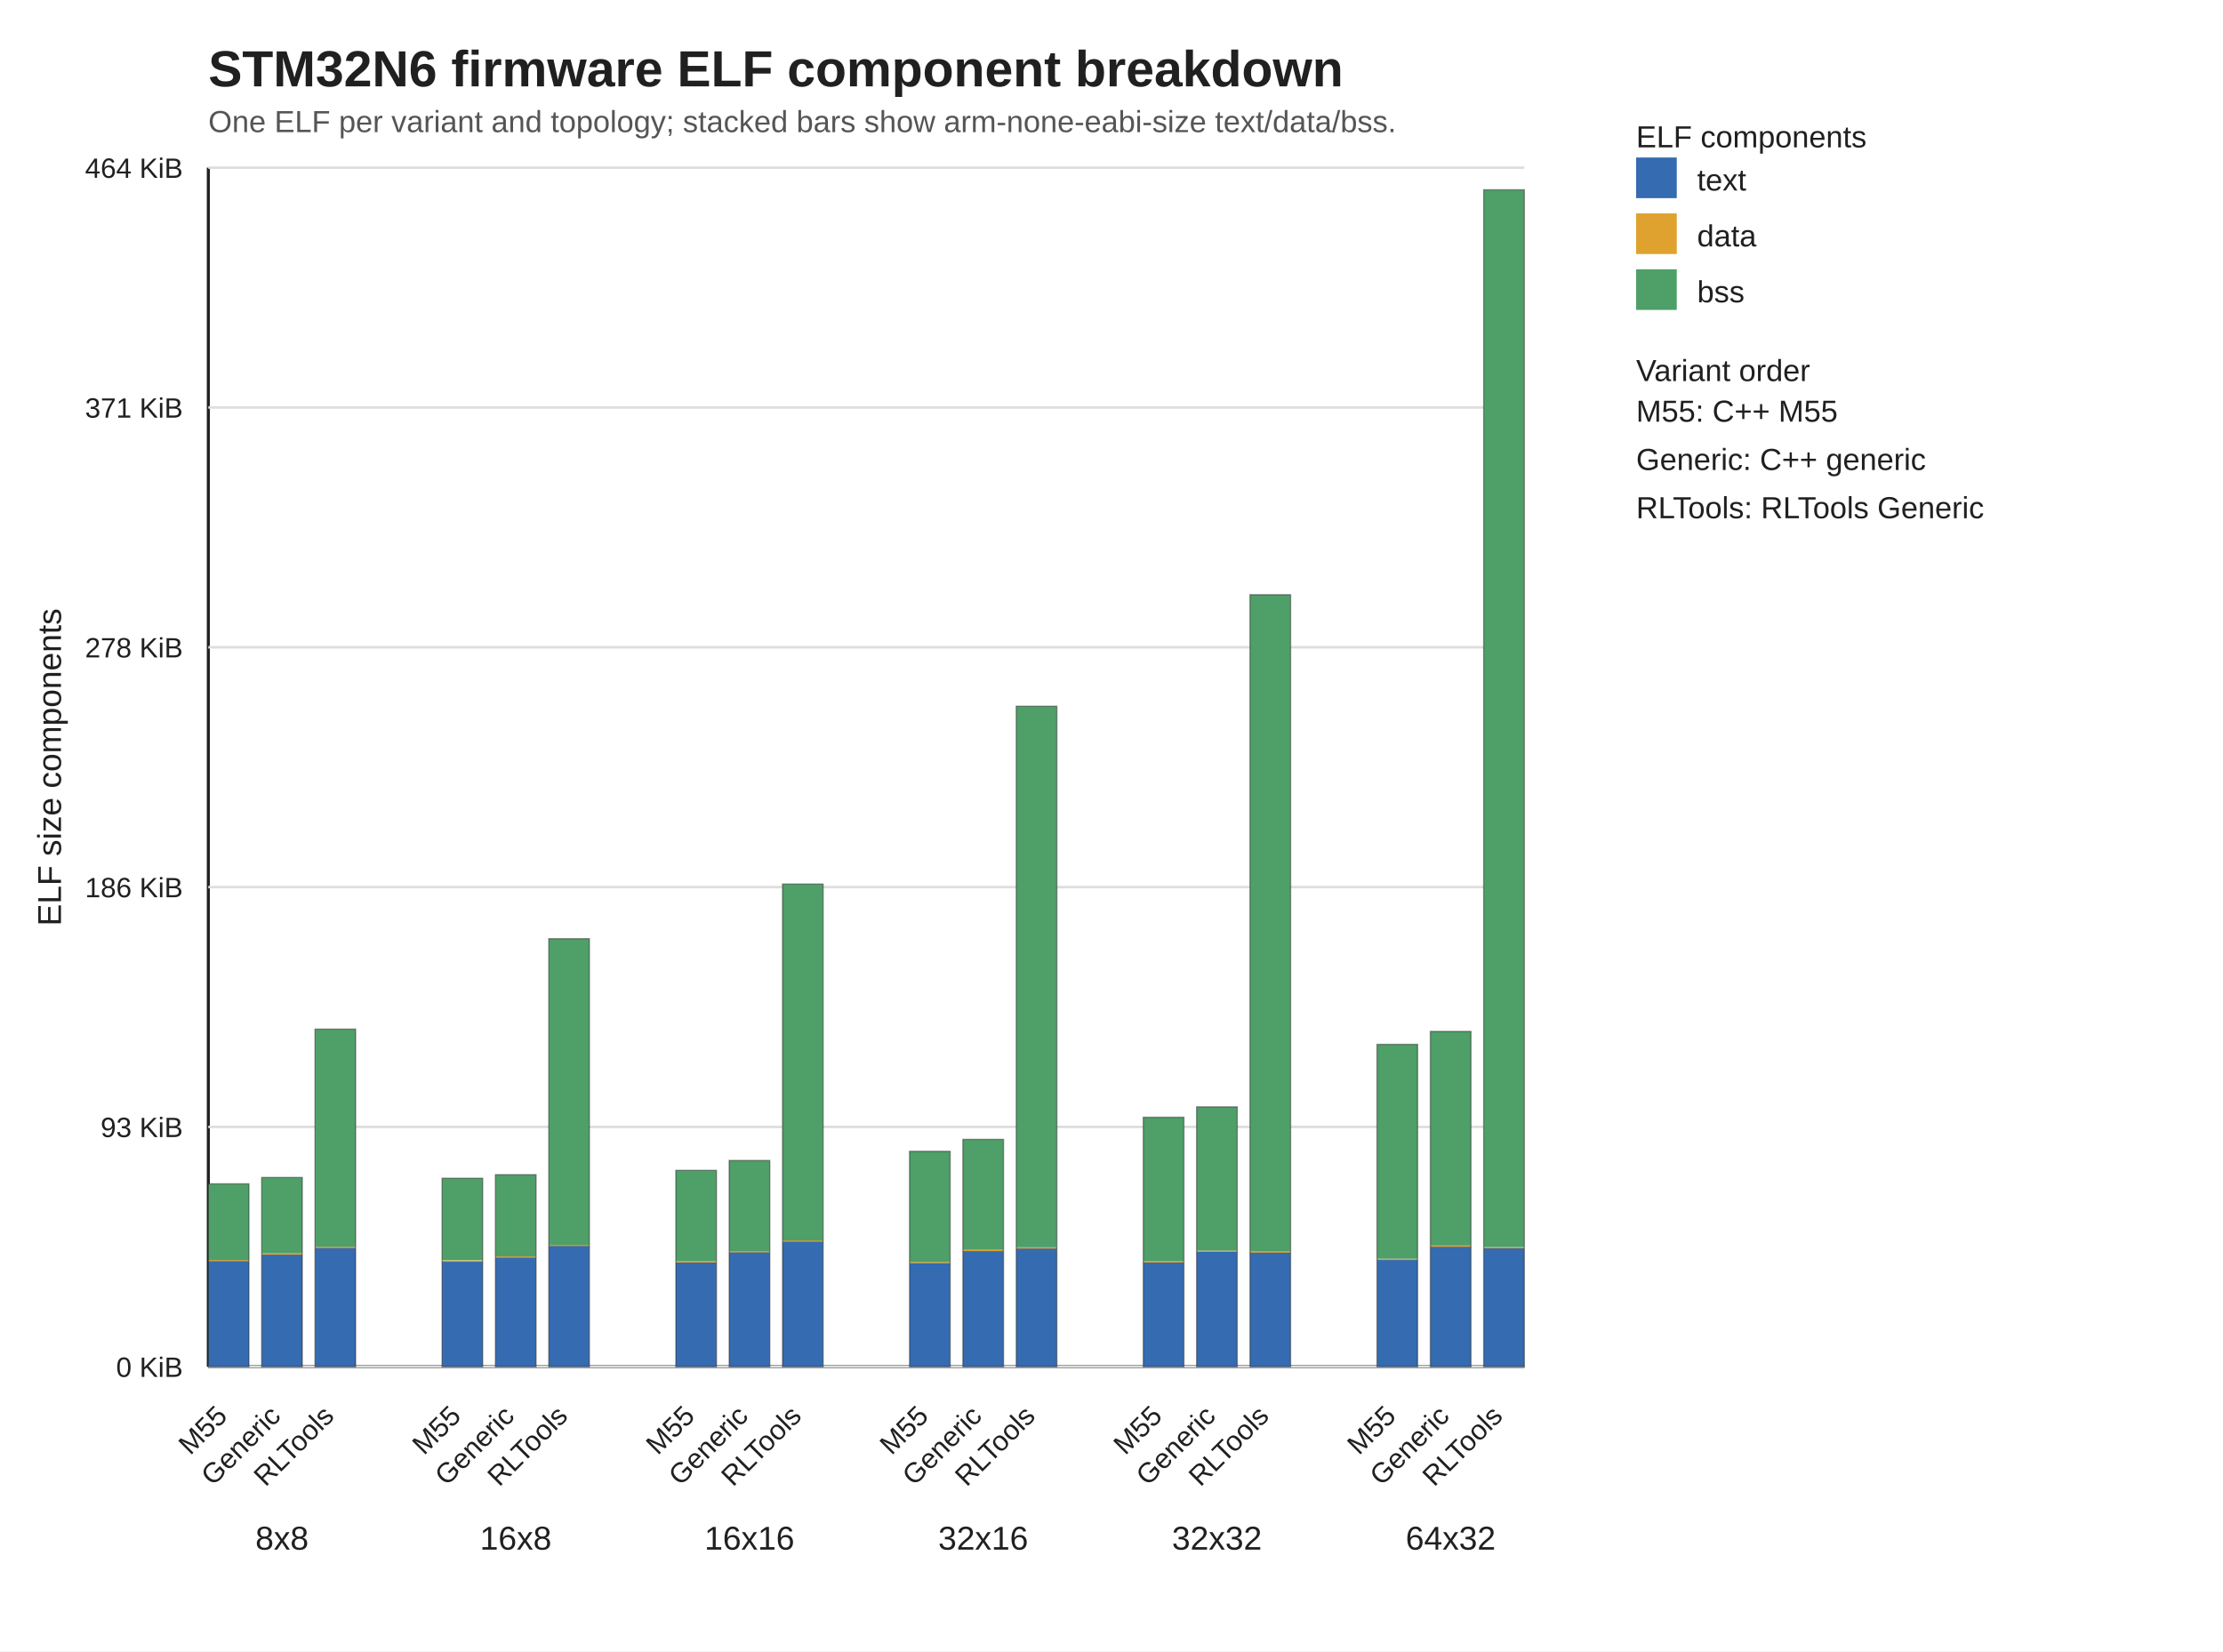
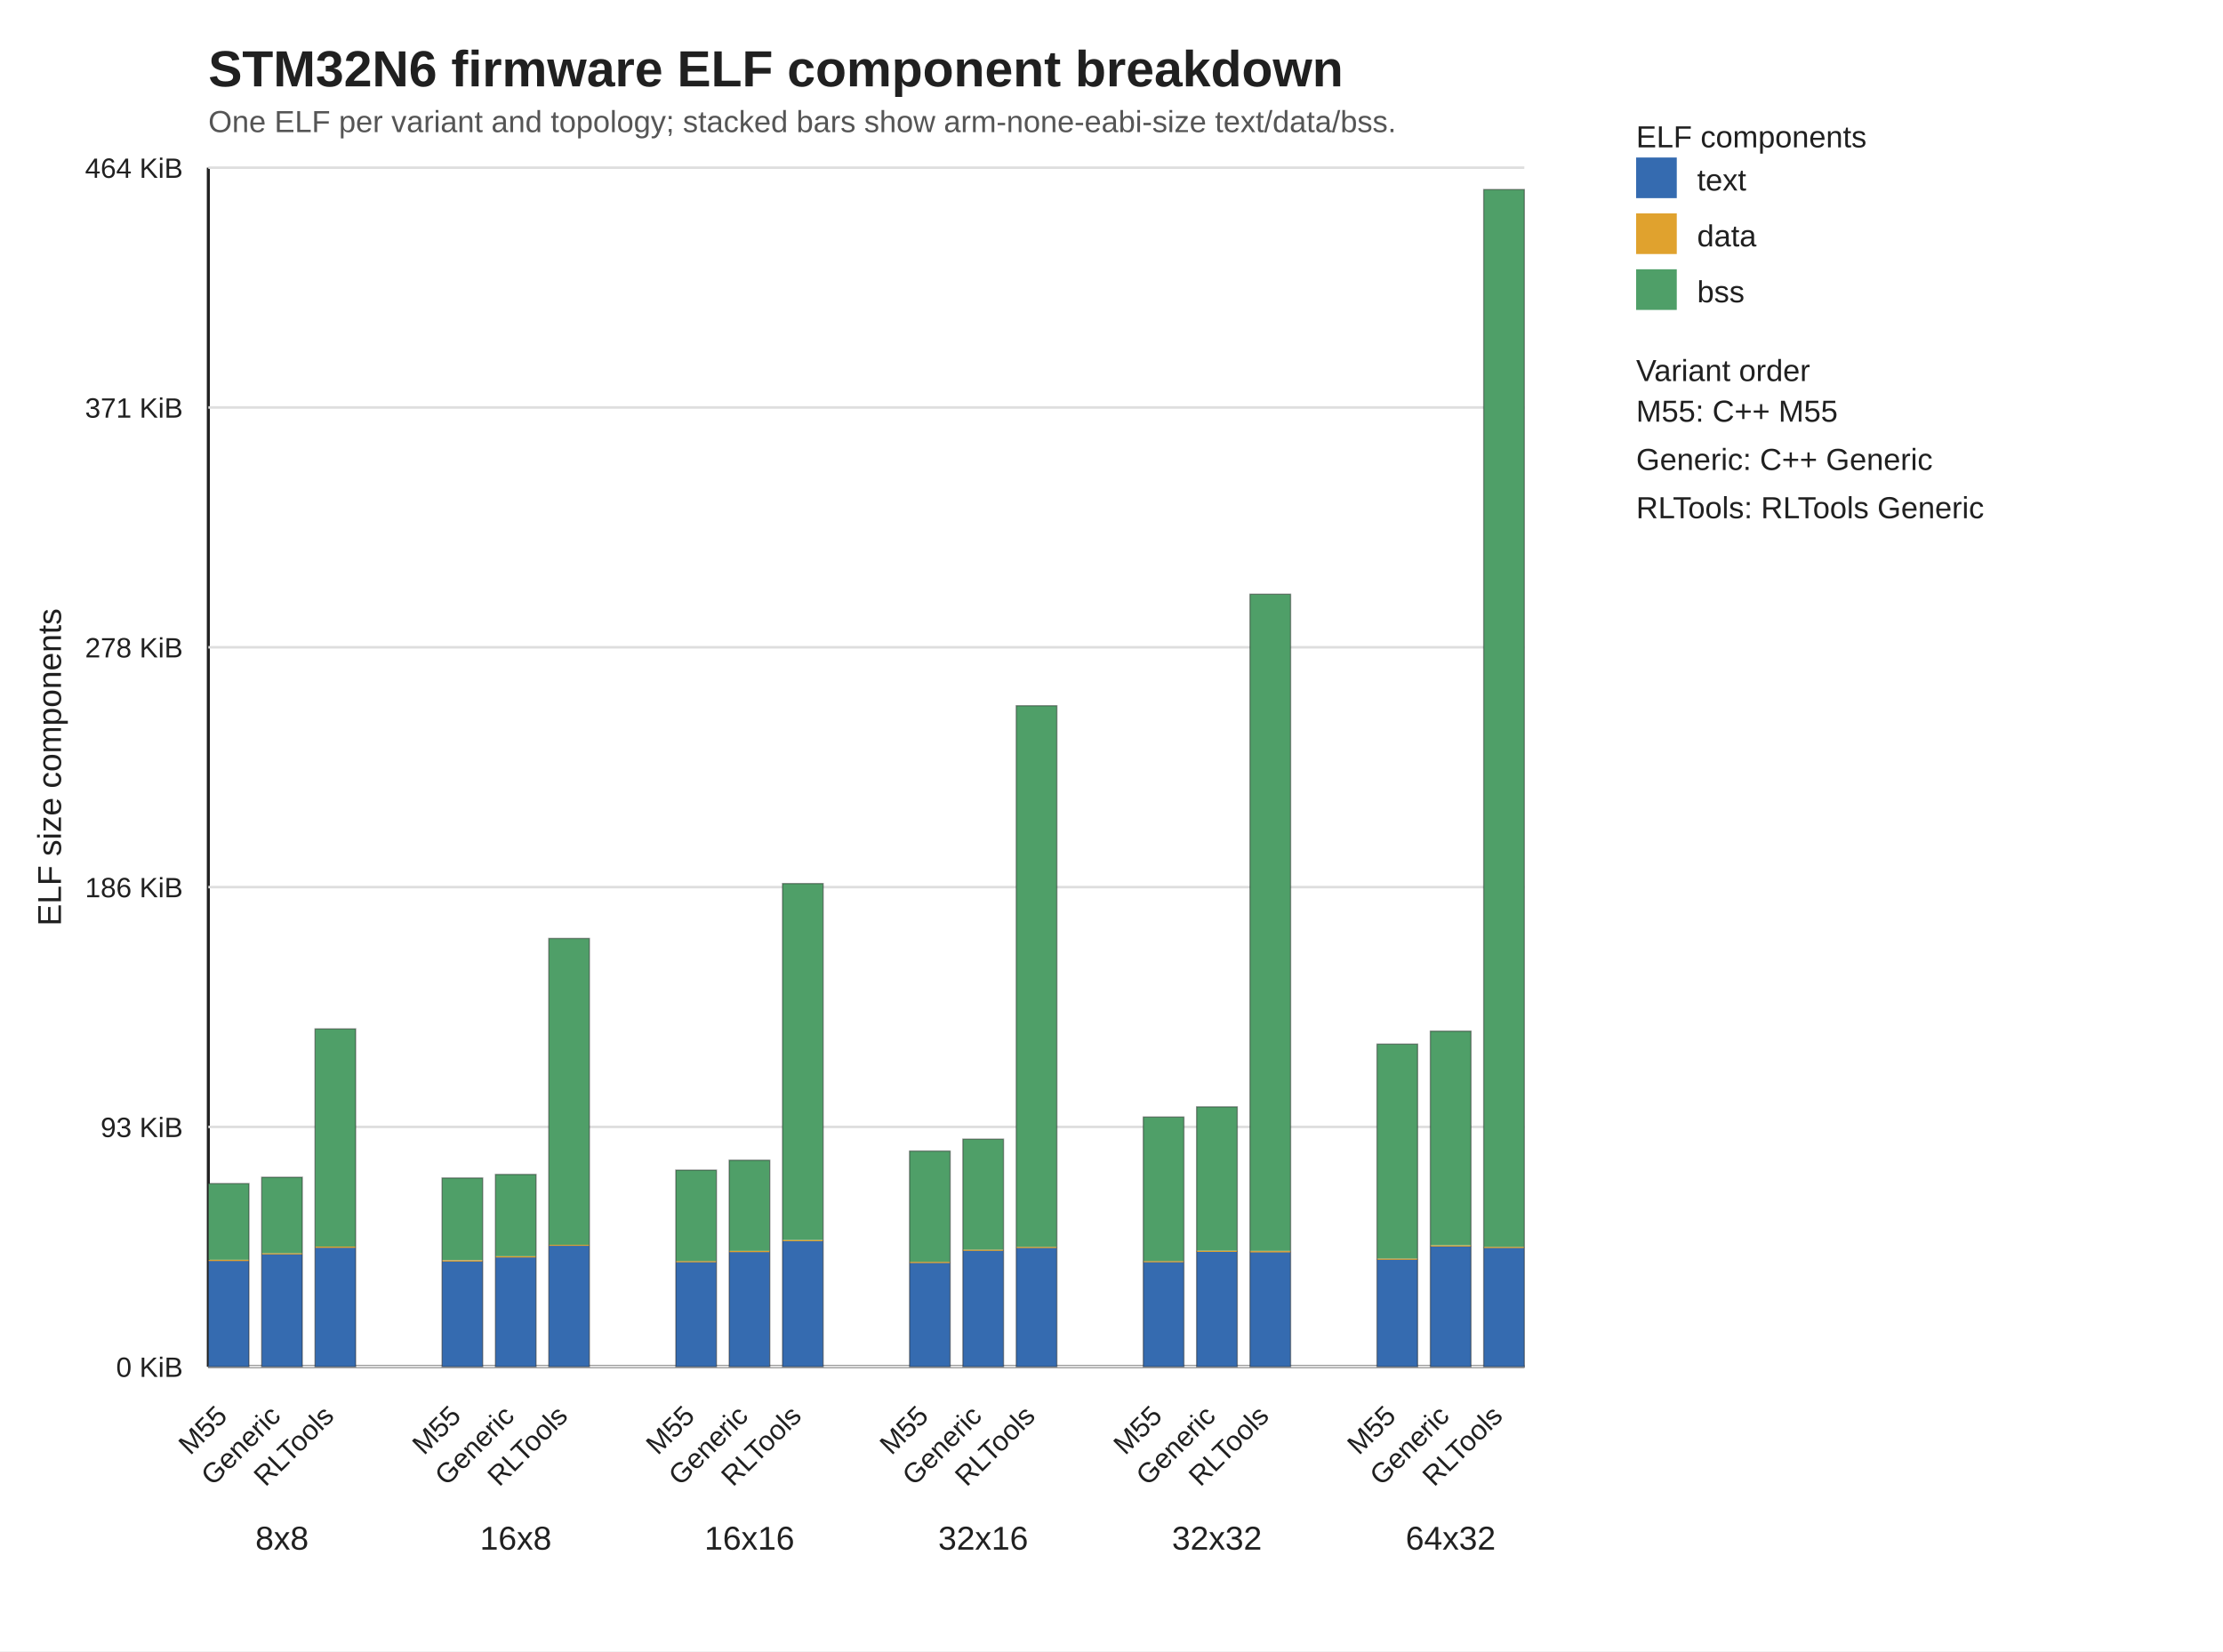
<svg xmlns="http://www.w3.org/2000/svg" width="875" height="650" viewBox="0 0 875 650">
  <rect width="100%" height="100%" fill="#ffffff" />
  <style>text{font-family:Arial,Helvetica,sans-serif;fill:#202020}.axis{stroke:#222;stroke-width:1.2}.grid{stroke:#dedede;stroke-width:1}.title{font-size:20px;font-weight:700}.subtitle{font-size:12px;fill:#555}.label{font-size:13px}.tick{font-size:11px}.legend{font-size:12px}.baroutline{fill:none;stroke:#222;stroke-width:.5;opacity:.45}</style>
  <text class="title" x="82" y="34">STM32N6 firmware ELF component breakdown</text>
  <text class="subtitle" x="82" y="52">One ELF per variant and topology; stacked bars show arm-none-eabi-size text/data/bss.</text>
  <line class="axis" x1="82" y1="538" x2="600" y2="538" />
  <line class="axis" x1="82" y1="66" x2="82" y2="538" />
  <line class="grid" x1="82" y1="538.0" x2="600" y2="538.0" />
  <text class="tick" x="72" y="542.0" text-anchor="end">0 KiB</text>
  <line class="grid" x1="82" y1="443.6" x2="600" y2="443.6" />
  <text class="tick" x="72" y="447.6" text-anchor="end">93 KiB</text>
  <line class="grid" x1="82" y1="349.2" x2="600" y2="349.2" />
  <text class="tick" x="72" y="353.2" text-anchor="end">186 KiB</text>
  <line class="grid" x1="82" y1="254.8" x2="600" y2="254.8" />
  <text class="tick" x="72" y="258.8" text-anchor="end">278 KiB</text>
  <line class="grid" x1="82" y1="160.4" x2="600" y2="160.4" />
  <text class="tick" x="72" y="164.4" text-anchor="end">371 KiB</text>
  <line class="grid" x1="82" y1="66.0" x2="600" y2="66.0" />
  <text class="tick" x="72" y="70.0" text-anchor="end">464 KiB</text>
  <text class="label" x="111.0" y="610" text-anchor="middle">8x8</text>
-   <rect x="82.0" y="496.1" width="16" height="41.9" fill="#356bb0" />
-   <rect x="82.0" y="496.0" width="16" height="0.5" fill="#e0a22e" />
-   <rect x="82.0" y="466.0" width="16" height="30.0" fill="#4f9f68" />
-   <rect class="baroutline" x="82.0" y="466.0" width="16" height="72.0" />
+   <rect x="82.0" y="496.0" width="16" height="42.0" fill="#356bb0" />
+   <rect x="82.0" y="495.9" width="16" height="0.5" fill="#e0a22e" />
+   <rect x="82.0" y="465.9" width="16" height="30.0" fill="#4f9f68" />
+   <rect class="baroutline" x="82.0" y="465.9" width="16" height="72.1" />
  <text class="tick" x="90.0" y="558" text-anchor="end" transform="rotate(-45 90.0 558)">M55</text>
-   <rect x="103.0" y="493.5" width="16" height="44.5" fill="#356bb0" />
-   <rect x="103.0" y="493.4" width="16" height="0.5" fill="#e0a22e" />
-   <rect x="103.0" y="463.5" width="16" height="29.9" fill="#4f9f68" />
-   <rect class="baroutline" x="103.0" y="463.5" width="16" height="74.5" />
+   <rect x="103.0" y="493.4" width="16" height="44.6" fill="#356bb0" />
+   <rect x="103.0" y="493.3" width="16" height="0.5" fill="#e0a22e" />
+   <rect x="103.0" y="463.4" width="16" height="29.9" fill="#4f9f68" />
+   <rect class="baroutline" x="103.0" y="463.4" width="16" height="74.6" />
  <text class="tick" x="111.0" y="558" text-anchor="end" transform="rotate(-45 111.0 558)">Generic</text>
-   <rect x="124.0" y="490.9" width="16" height="47.1" fill="#356bb0" />
-   <rect x="124.0" y="490.8" width="16" height="0.5" fill="#e0a22e" />
-   <rect x="124.0" y="405.1" width="16" height="85.7" fill="#4f9f68" />
-   <rect class="baroutline" x="124.0" y="405.1" width="16" height="132.9" />
+   <rect x="124.0" y="490.8" width="16" height="47.2" fill="#356bb0" />
+   <rect x="124.0" y="490.7" width="16" height="0.5" fill="#e0a22e" />
+   <rect x="124.0" y="405.0" width="16" height="85.7" fill="#4f9f68" />
+   <rect class="baroutline" x="124.0" y="405.0" width="16" height="133.0" />
  <text class="tick" x="132.0" y="558" text-anchor="end" transform="rotate(-45 132.0 558)">RLTools</text>
  <text class="label" x="203.0" y="610" text-anchor="middle">16x8</text>
-   <rect x="174.0" y="496.3" width="16" height="41.7" fill="#356bb0" />
-   <rect x="174.0" y="496.2" width="16" height="0.5" fill="#e0a22e" />
-   <rect x="174.0" y="463.8" width="16" height="32.3" fill="#4f9f68" />
-   <rect class="baroutline" x="174.0" y="463.8" width="16" height="74.2" />
+   <rect x="174.0" y="496.2" width="16" height="41.8" fill="#356bb0" />
+   <rect x="174.0" y="496.1" width="16" height="0.5" fill="#e0a22e" />
+   <rect x="174.0" y="463.7" width="16" height="32.3" fill="#4f9f68" />
+   <rect class="baroutline" x="174.0" y="463.7" width="16" height="74.3" />
  <text class="tick" x="182.0" y="558" text-anchor="end" transform="rotate(-45 182.0 558)">M55</text>
-   <rect x="195.0" y="494.7" width="16" height="43.3" fill="#356bb0" />
-   <rect x="195.0" y="494.6" width="16" height="0.5" fill="#e0a22e" />
-   <rect x="195.0" y="462.4" width="16" height="32.2" fill="#4f9f68" />
-   <rect class="baroutline" x="195.0" y="462.4" width="16" height="75.6" />
+   <rect x="195.0" y="494.6" width="16" height="43.4" fill="#356bb0" />
+   <rect x="195.0" y="494.5" width="16" height="0.5" fill="#e0a22e" />
+   <rect x="195.0" y="462.3" width="16" height="32.2" fill="#4f9f68" />
+   <rect class="baroutline" x="195.0" y="462.3" width="16" height="75.7" />
  <text class="tick" x="203.0" y="558" text-anchor="end" transform="rotate(-45 203.0 558)">Generic</text>
-   <rect x="216.0" y="490.1" width="16" height="47.9" fill="#356bb0" />
-   <rect x="216.0" y="490.0" width="16" height="0.5" fill="#e0a22e" />
-   <rect x="216.0" y="369.5" width="16" height="120.6" fill="#4f9f68" />
-   <rect class="baroutline" x="216.0" y="369.5" width="16" height="168.5" />
+   <rect x="216.0" y="490.0" width="16" height="48.0" fill="#356bb0" />
+   <rect x="216.0" y="489.9" width="16" height="0.5" fill="#e0a22e" />
+   <rect x="216.0" y="369.4" width="16" height="120.6" fill="#4f9f68" />
+   <rect class="baroutline" x="216.0" y="369.4" width="16" height="168.6" />
  <text class="tick" x="224.0" y="558" text-anchor="end" transform="rotate(-45 224.0 558)">RLTools</text>
  <text class="label" x="295.0" y="610" text-anchor="middle">16x16</text>
-   <rect x="266.0" y="496.6" width="16" height="41.4" fill="#356bb0" />
-   <rect x="266.0" y="496.5" width="16" height="0.5" fill="#e0a22e" />
-   <rect x="266.0" y="460.7" width="16" height="35.8" fill="#4f9f68" />
-   <rect class="baroutline" x="266.0" y="460.7" width="16" height="77.3" />
+   <rect x="266.0" y="496.5" width="16" height="41.5" fill="#356bb0" />
+   <rect x="266.0" y="496.4" width="16" height="0.5" fill="#e0a22e" />
+   <rect x="266.0" y="460.6" width="16" height="35.8" fill="#4f9f68" />
+   <rect class="baroutline" x="266.0" y="460.6" width="16" height="77.4" />
  <text class="tick" x="274.0" y="558" text-anchor="end" transform="rotate(-45 274.0 558)">M55</text>
-   <rect x="287.0" y="492.6" width="16" height="45.4" fill="#356bb0" />
-   <rect x="287.0" y="492.5" width="16" height="0.5" fill="#e0a22e" />
-   <rect x="287.0" y="456.8" width="16" height="35.7" fill="#4f9f68" />
-   <rect class="baroutline" x="287.0" y="456.8" width="16" height="81.2" />
+   <rect x="287.0" y="492.5" width="16" height="45.5" fill="#356bb0" />
+   <rect x="287.0" y="492.4" width="16" height="0.5" fill="#e0a22e" />
+   <rect x="287.0" y="456.7" width="16" height="35.7" fill="#4f9f68" />
+   <rect class="baroutline" x="287.0" y="456.7" width="16" height="81.3" />
  <text class="tick" x="295.0" y="558" text-anchor="end" transform="rotate(-45 295.0 558)">Generic</text>
-   <rect x="308.0" y="488.3" width="16" height="49.7" fill="#356bb0" />
-   <rect x="308.0" y="488.3" width="16" height="0.5" fill="#e0a22e" />
-   <rect x="308.0" y="348.0" width="16" height="140.3" fill="#4f9f68" />
-   <rect class="baroutline" x="308.0" y="348.0" width="16" height="190.0" />
+   <rect x="308.0" y="488.2" width="16" height="49.8" fill="#356bb0" />
+   <rect x="308.0" y="488.1" width="16" height="0.5" fill="#e0a22e" />
+   <rect x="308.0" y="347.8" width="16" height="140.3" fill="#4f9f68" />
+   <rect class="baroutline" x="308.0" y="347.8" width="16" height="190.2" />
  <text class="tick" x="316.0" y="558" text-anchor="end" transform="rotate(-45 316.0 558)">RLTools</text>
  <text class="label" x="387.0" y="610" text-anchor="middle">32x16</text>
-   <rect x="358.0" y="496.9" width="16" height="41.1" fill="#356bb0" />
-   <rect x="358.0" y="496.8" width="16" height="0.5" fill="#e0a22e" />
-   <rect x="358.0" y="453.2" width="16" height="43.6" fill="#4f9f68" />
-   <rect class="baroutline" x="358.0" y="453.2" width="16" height="84.8" />
+   <rect x="358.0" y="496.8" width="16" height="41.2" fill="#356bb0" />
+   <rect x="358.0" y="496.7" width="16" height="0.5" fill="#e0a22e" />
+   <rect x="358.0" y="453.1" width="16" height="43.6" fill="#4f9f68" />
+   <rect class="baroutline" x="358.0" y="453.1" width="16" height="84.9" />
  <text class="tick" x="366.0" y="558" text-anchor="end" transform="rotate(-45 366.0 558)">M55</text>
-   <rect x="379.0" y="492.1" width="16" height="45.9" fill="#356bb0" />
-   <rect x="379.0" y="492.0" width="16" height="0.5" fill="#e0a22e" />
-   <rect x="379.0" y="448.5" width="16" height="43.5" fill="#4f9f68" />
-   <rect class="baroutline" x="379.0" y="448.5" width="16" height="89.5" />
+   <rect x="379.0" y="492.0" width="16" height="46.0" fill="#356bb0" />
+   <rect x="379.0" y="491.9" width="16" height="0.5" fill="#e0a22e" />
+   <rect x="379.0" y="448.4" width="16" height="43.5" fill="#4f9f68" />
+   <rect class="baroutline" x="379.0" y="448.4" width="16" height="89.6" />
  <text class="tick" x="387.0" y="558" text-anchor="end" transform="rotate(-45 387.0 558)">Generic</text>
-   <rect x="400.0" y="491.1" width="16" height="46.9" fill="#356bb0" />
-   <rect x="400.0" y="491.0" width="16" height="0.5" fill="#e0a22e" />
-   <rect x="400.0" y="278.0" width="16" height="213.0" fill="#4f9f68" />
-   <rect class="baroutline" x="400.0" y="278.0" width="16" height="260.0" />
+   <rect x="400.0" y="490.9" width="16" height="47.1" fill="#356bb0" />
+   <rect x="400.0" y="490.8" width="16" height="0.5" fill="#e0a22e" />
+   <rect x="400.0" y="277.8" width="16" height="213.0" fill="#4f9f68" />
+   <rect class="baroutline" x="400.0" y="277.8" width="16" height="260.2" />
  <text class="tick" x="408.0" y="558" text-anchor="end" transform="rotate(-45 408.0 558)">RLTools</text>
  <text class="label" x="479.0" y="610" text-anchor="middle">32x32</text>
-   <rect x="450.0" y="496.6" width="16" height="41.4" fill="#356bb0" />
-   <rect x="450.0" y="496.5" width="16" height="0.5" fill="#e0a22e" />
-   <rect x="450.0" y="439.8" width="16" height="56.7" fill="#4f9f68" />
-   <rect class="baroutline" x="450.0" y="439.8" width="16" height="98.2" />
+   <rect x="450.0" y="496.5" width="16" height="41.5" fill="#356bb0" />
+   <rect x="450.0" y="496.4" width="16" height="0.5" fill="#e0a22e" />
+   <rect x="450.0" y="439.7" width="16" height="56.7" fill="#4f9f68" />
+   <rect class="baroutline" x="450.0" y="439.7" width="16" height="98.3" />
  <text class="tick" x="458.0" y="558" text-anchor="end" transform="rotate(-45 458.0 558)">M55</text>
  <rect x="471.0" y="492.4" width="16" height="45.6" fill="#356bb0" />
  <rect x="471.0" y="492.3" width="16" height="0.5" fill="#e0a22e" />
  <rect x="471.0" y="435.7" width="16" height="56.6" fill="#4f9f68" />
  <rect class="baroutline" x="471.0" y="435.7" width="16" height="102.3" />
  <text class="tick" x="479.0" y="558" text-anchor="end" transform="rotate(-45 479.0 558)">Generic</text>
-   <rect x="492.0" y="492.7" width="16" height="45.3" fill="#356bb0" />
-   <rect x="492.0" y="492.6" width="16" height="0.5" fill="#e0a22e" />
-   <rect x="492.0" y="234.1" width="16" height="258.5" fill="#4f9f68" />
-   <rect class="baroutline" x="492.0" y="234.1" width="16" height="303.9" />
+   <rect x="492.0" y="492.6" width="16" height="45.4" fill="#356bb0" />
+   <rect x="492.0" y="492.5" width="16" height="0.5" fill="#e0a22e" />
+   <rect x="492.0" y="233.9" width="16" height="258.5" fill="#4f9f68" />
+   <rect class="baroutline" x="492.0" y="233.9" width="16" height="304.1" />
  <text class="tick" x="500.0" y="558" text-anchor="end" transform="rotate(-45 500.0 558)">RLTools</text>
  <text class="label" x="571.0" y="610" text-anchor="middle">64x32</text>
-   <rect x="542.0" y="495.6" width="16" height="42.4" fill="#356bb0" />
-   <rect x="542.0" y="495.5" width="16" height="0.5" fill="#e0a22e" />
-   <rect x="542.0" y="411.1" width="16" height="84.4" fill="#4f9f68" />
-   <rect class="baroutline" x="542.0" y="411.1" width="16" height="126.9" />
+   <rect x="542.0" y="495.5" width="16" height="42.5" fill="#356bb0" />
+   <rect x="542.0" y="495.4" width="16" height="0.5" fill="#e0a22e" />
+   <rect x="542.0" y="411.0" width="16" height="84.4" fill="#4f9f68" />
+   <rect class="baroutline" x="542.0" y="411.0" width="16" height="127.0" />
  <text class="tick" x="550.0" y="558" text-anchor="end" transform="rotate(-45 550.0 558)">M55</text>
  <rect x="563.0" y="490.4" width="16" height="47.6" fill="#356bb0" />
-   <rect x="563.0" y="490.3" width="16" height="0.5" fill="#e0a22e" />
-   <rect x="563.0" y="406.0" width="16" height="84.3" fill="#4f9f68" />
-   <rect class="baroutline" x="563.0" y="406.0" width="16" height="132.0" />
+   <rect x="563.0" y="490.2" width="16" height="0.5" fill="#e0a22e" />
+   <rect x="563.0" y="405.9" width="16" height="84.3" fill="#4f9f68" />
+   <rect class="baroutline" x="563.0" y="405.9" width="16" height="132.1" />
  <text class="tick" x="571.0" y="558" text-anchor="end" transform="rotate(-45 571.0 558)">Generic</text>
-   <rect x="584.0" y="491.0" width="16" height="47.0" fill="#356bb0" />
-   <rect x="584.0" y="490.9" width="16" height="0.5" fill="#e0a22e" />
-   <rect x="584.0" y="74.7" width="16" height="416.2" fill="#4f9f68" />
-   <rect class="baroutline" x="584.0" y="74.7" width="16" height="463.3" />
+   <rect x="584.0" y="490.9" width="16" height="47.1" fill="#356bb0" />
+   <rect x="584.0" y="490.8" width="16" height="0.5" fill="#e0a22e" />
+   <rect x="584.0" y="74.6" width="16" height="416.2" fill="#4f9f68" />
+   <rect class="baroutline" x="584.0" y="74.6" width="16" height="463.4" />
  <text class="tick" x="592.0" y="558" text-anchor="end" transform="rotate(-45 592.0 558)">RLTools</text>
  <text class="label" transform="translate(24 302.0) rotate(-90)" text-anchor="middle">ELF size components</text>
  <text class="legend" x="644" y="58">ELF components</text>
  <rect x="644" y="62" width="16" height="16" fill="#356bb0" />
  <text class="legend" x="668" y="75">text</text>
  <rect x="644" y="84" width="16" height="16" fill="#e0a22e" />
  <text class="legend" x="668" y="97">data</text>
  <rect x="644" y="106" width="16" height="16" fill="#4f9f68" />
  <text class="legend" x="668" y="119">bss</text>
  <text class="legend" x="644" y="150">Variant order</text>
  <text class="legend" x="644" y="166">M55: C++ M55</text>
-   <text class="legend" x="644" y="185">Generic: C++ generic</text>
+   <text class="legend" x="644" y="185">Generic: C++ Generic</text>
  <text class="legend" x="644" y="204">RLTools: RLTools Generic</text>
</svg>
